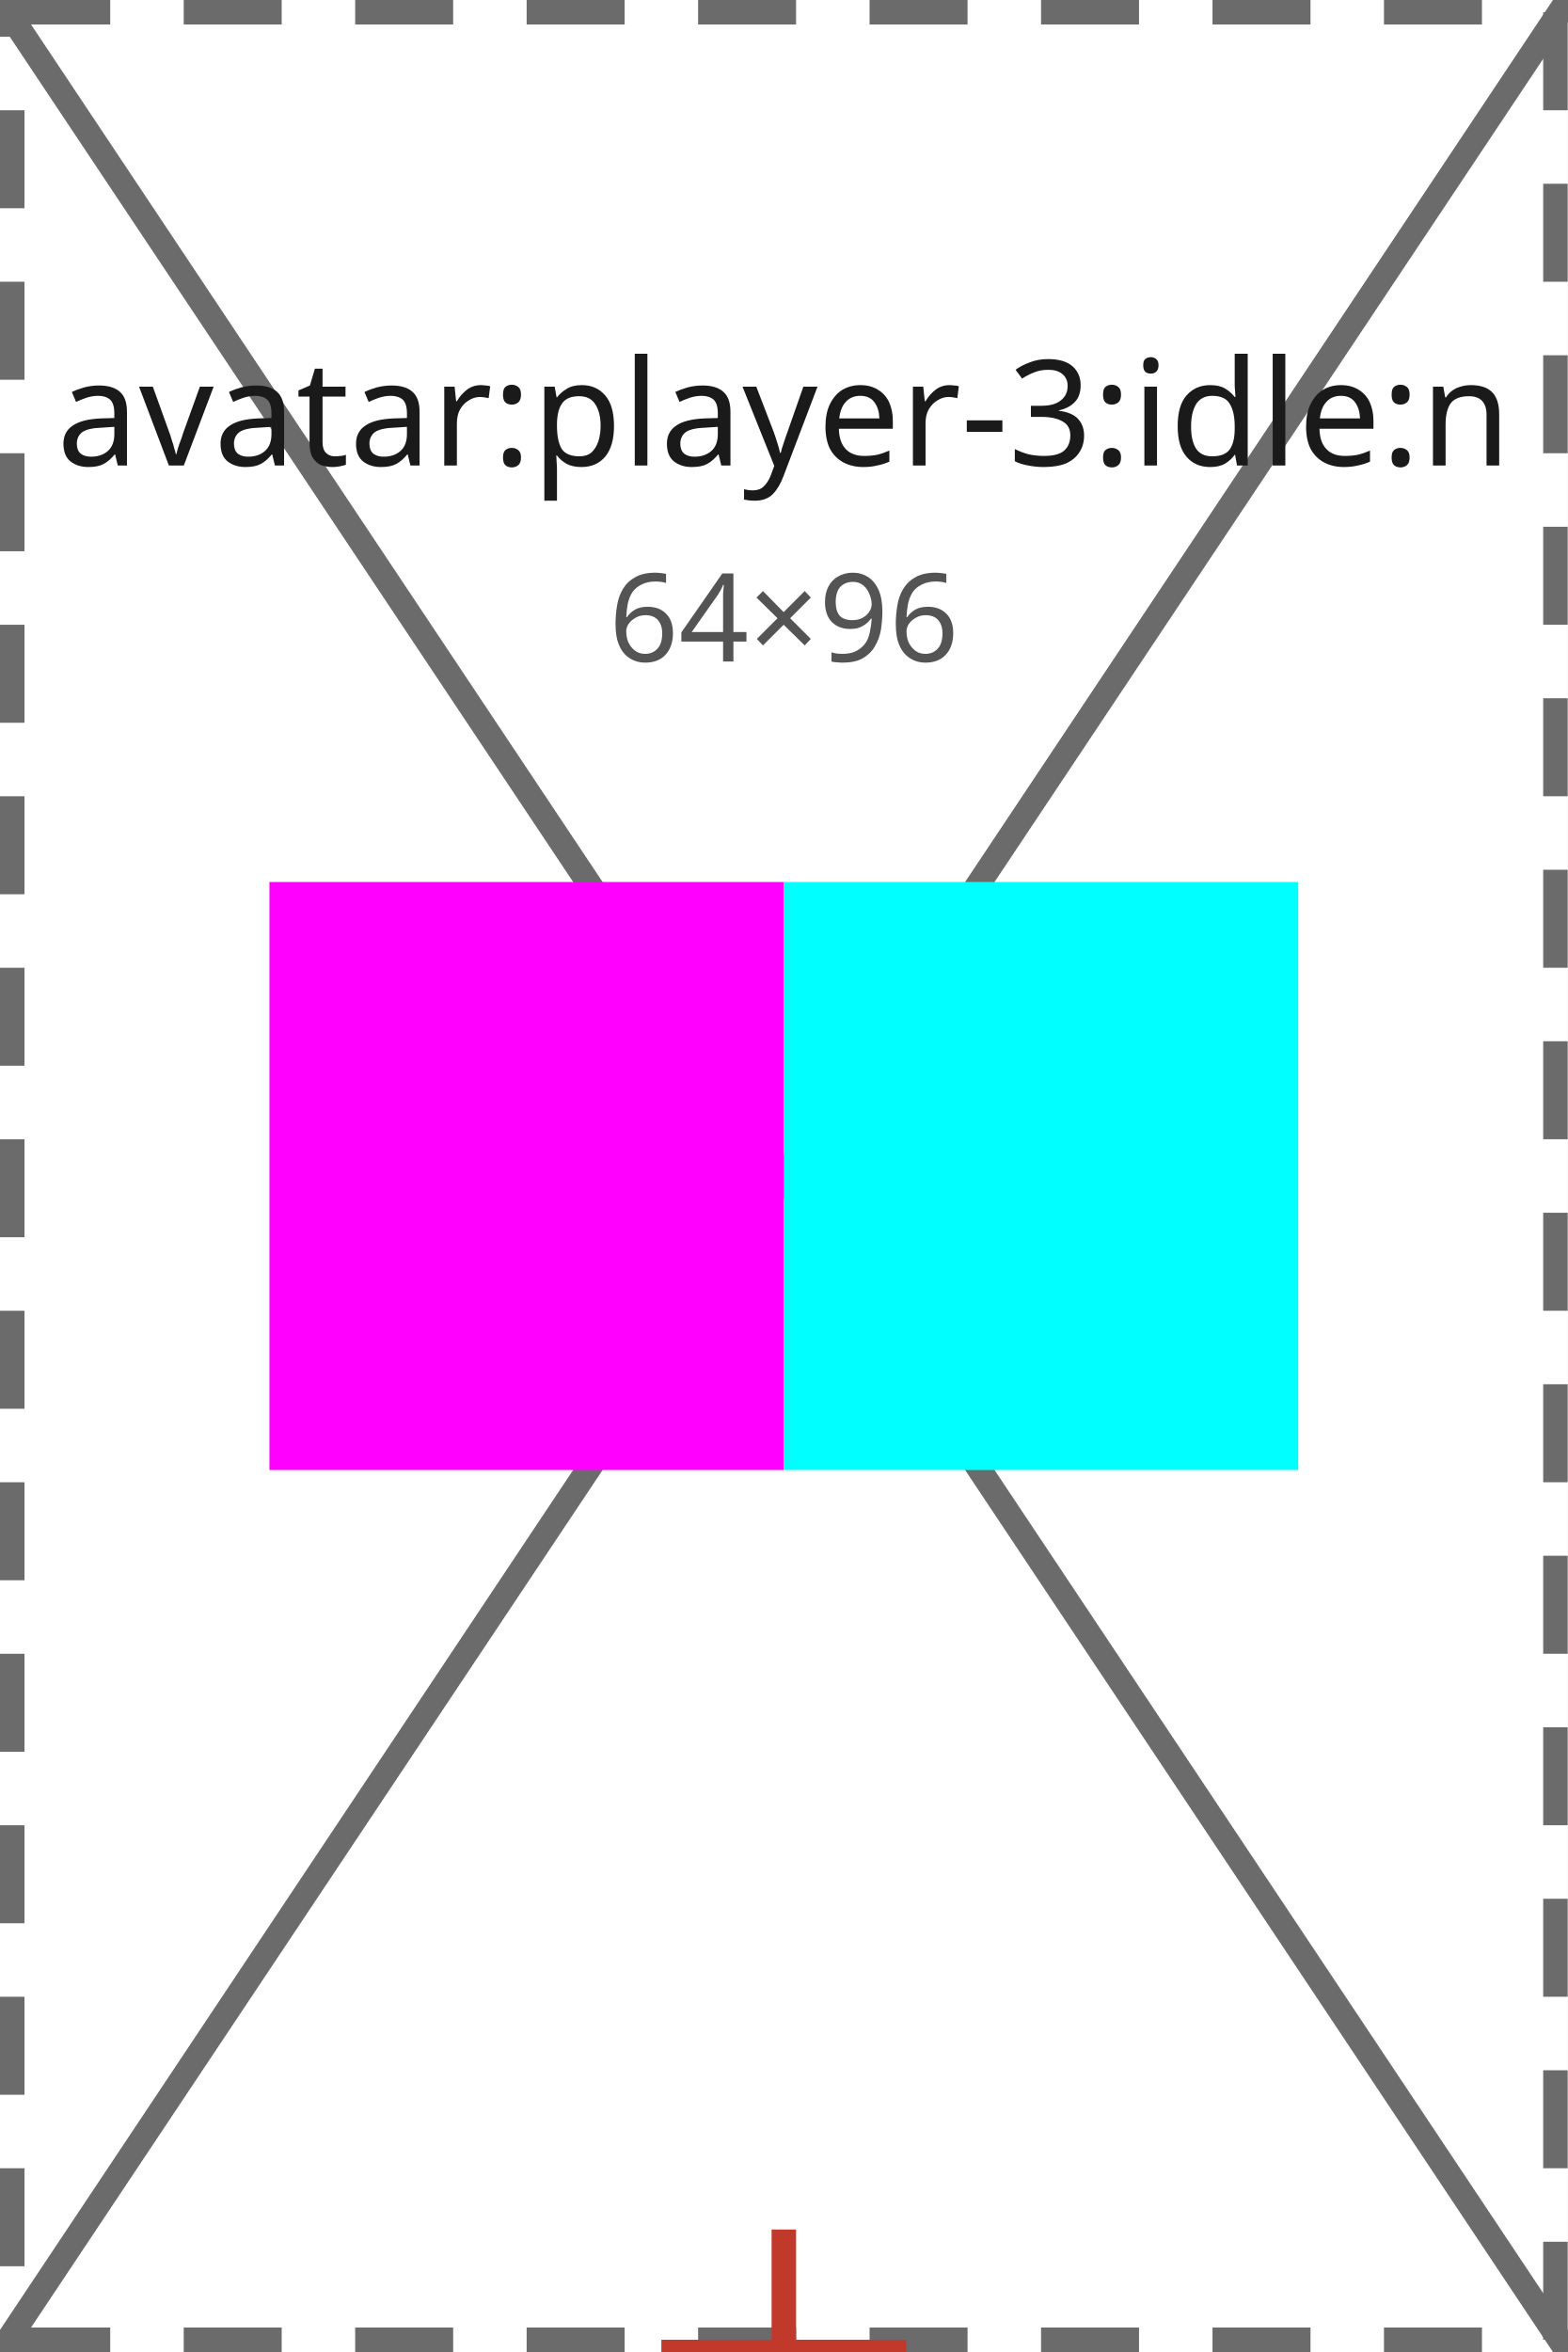
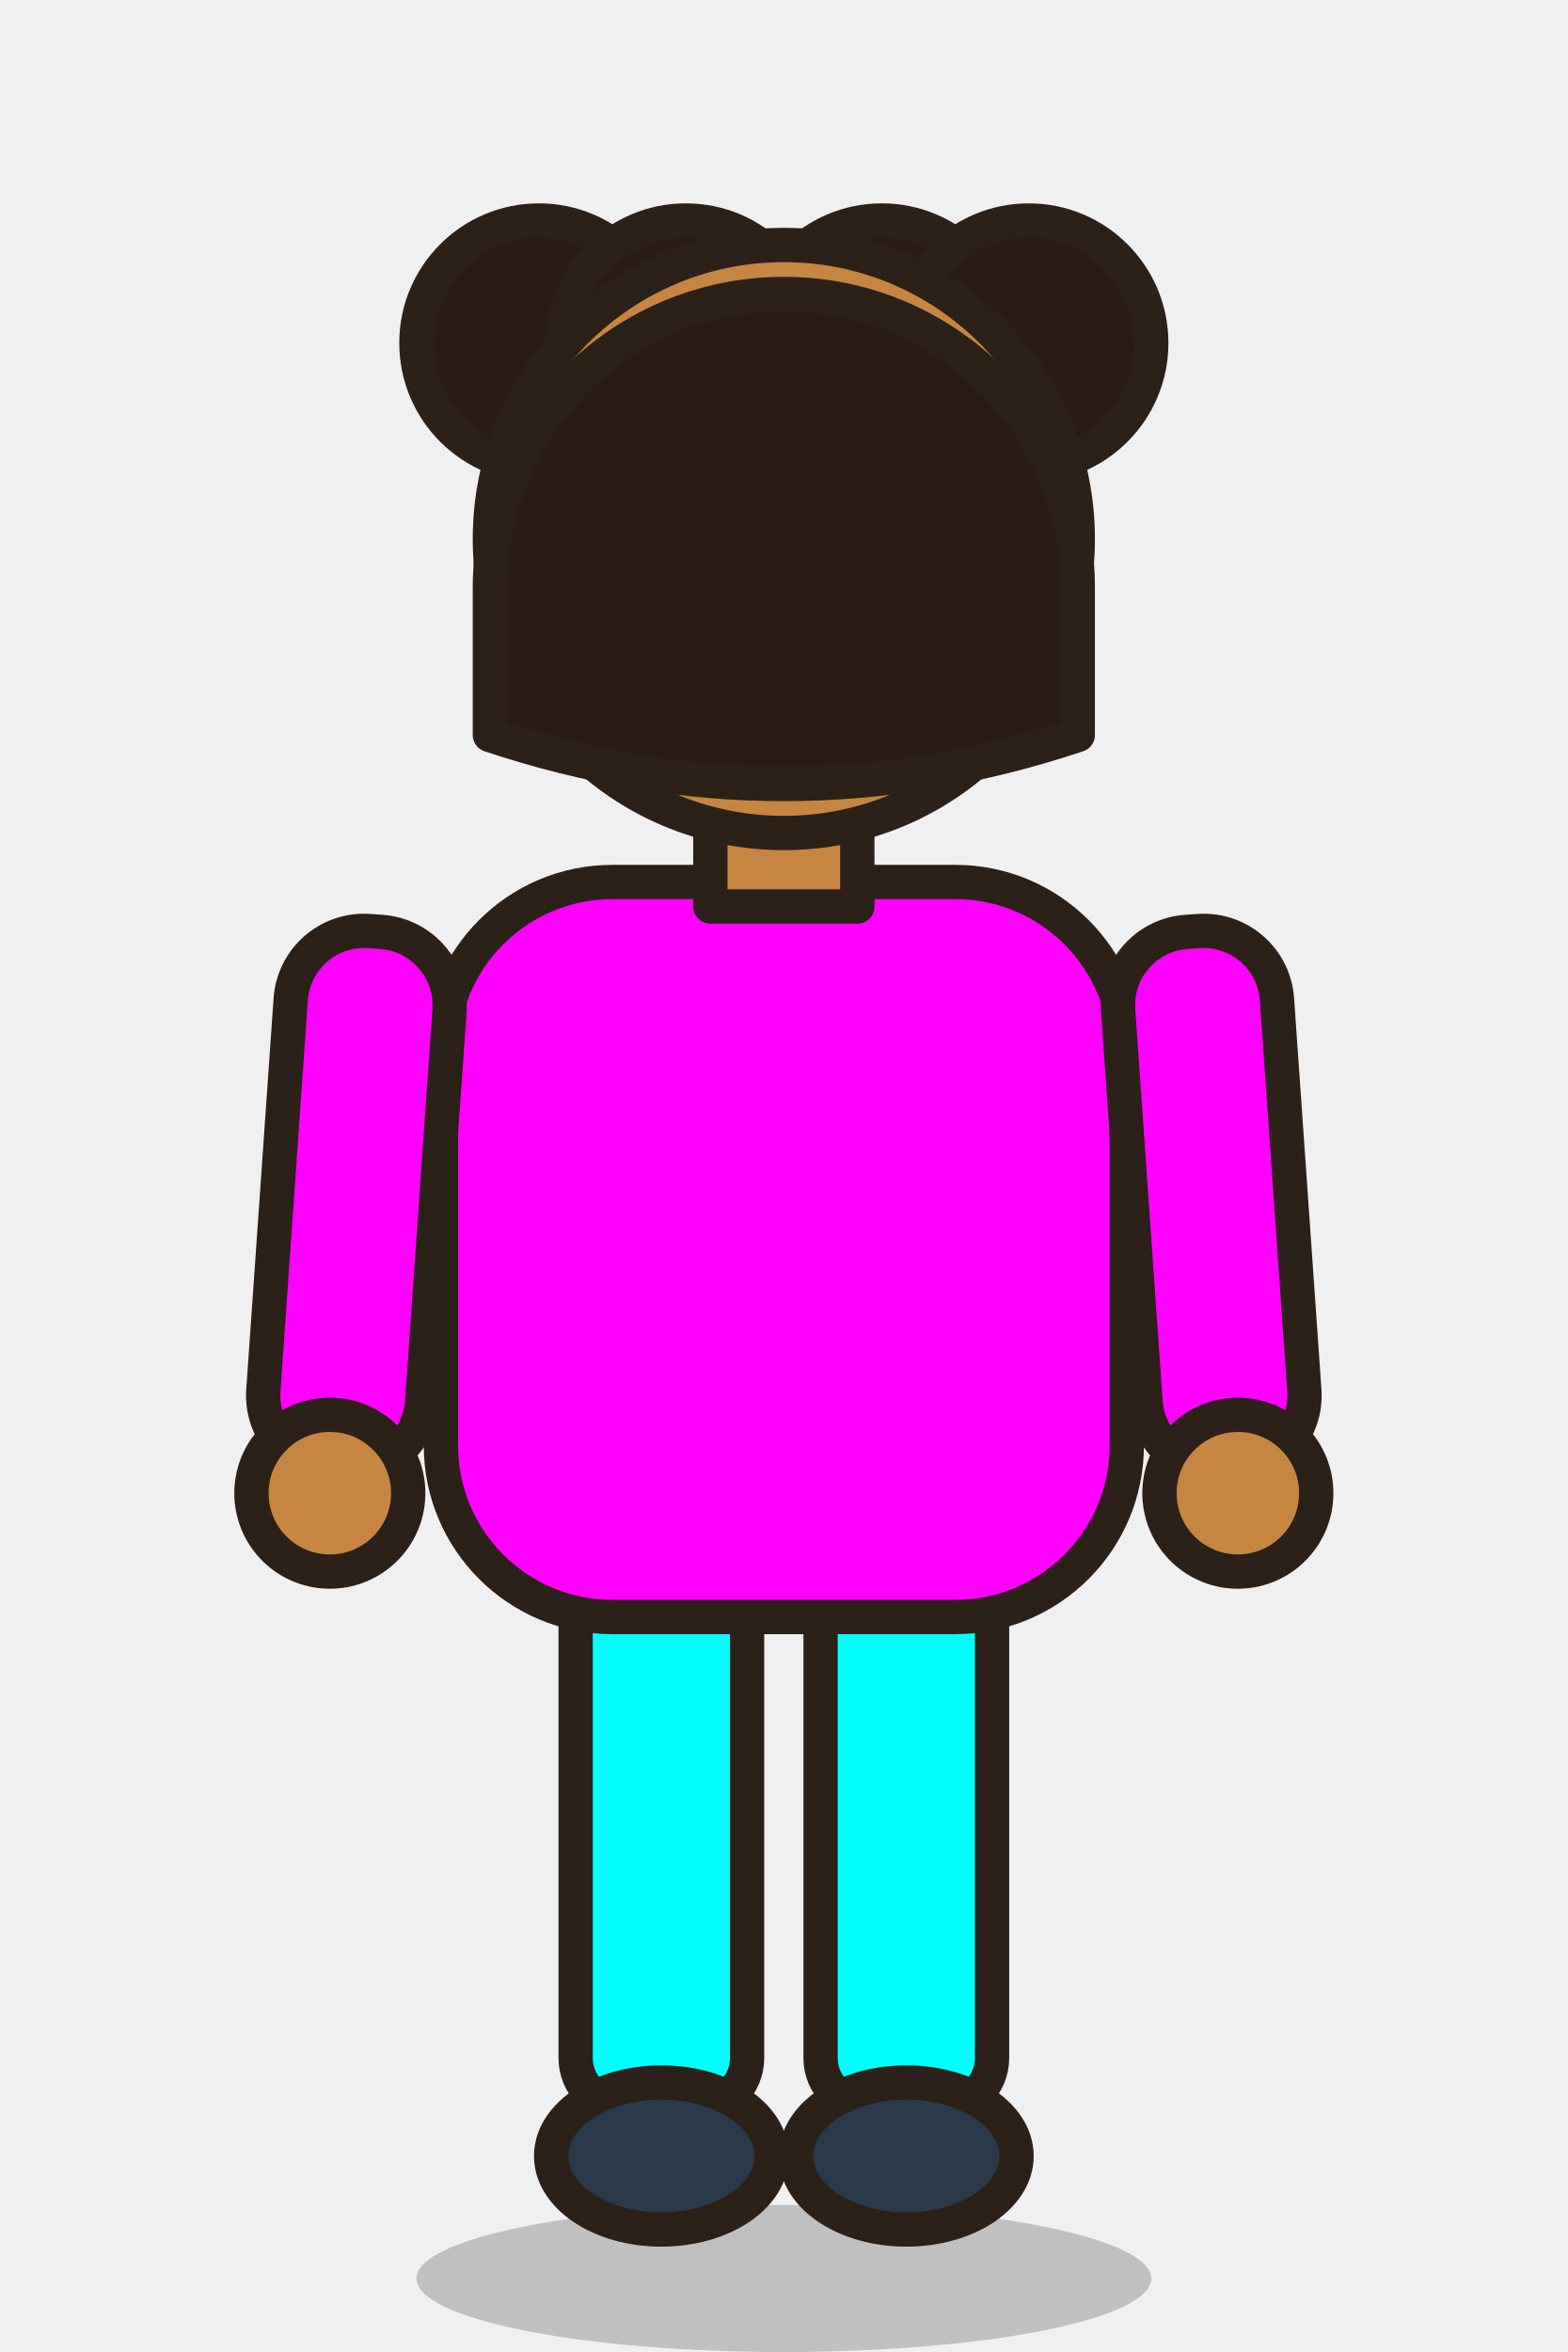
<svg xmlns="http://www.w3.org/2000/svg" viewBox="0 0 64 96" width="64" height="96">
-   <rect x="0" y="0" width="64" height="96" fill="#ffffff" />
-   <g fill="none" stroke="#6b6b6b" stroke-width="1">
-     <rect x="0.5" y="0.5" width="63" height="95" stroke-dasharray="4 3" />
-     <line x1="0" y1="0" x2="64" y2="96" />
-     <line x1="64" y1="0" x2="0" y2="96" />
+   <ellipse cx="32" cy="93" rx="15" ry="3" fill="#000000" opacity="0.2" />
+   <g>
+     <rect x="23.5" y="62" width="7" height="24" fill="#00FFFF" rx="2" stroke="#2b2118" stroke-width="1.4" stroke-linejoin="round" stroke-linecap="round" />
+     <ellipse cx="27" cy="88" rx="4.5" ry="3" fill="#2b3a4a" stroke="#2b2118" stroke-width="1.4" stroke-linejoin="round" stroke-linecap="round" />
  </g>
-   <rect x="11" y="36" width="21" height="24" fill="#FF00FF" />
-   <rect x="32" y="36" width="21" height="24" fill="#00FFFF" />
-   <g stroke="#c0392b" stroke-width="1">
-     <line x1="27" y1="96" x2="37" y2="96" />
-     <line x1="32" y1="91" x2="32" y2="101" />
+   <g>
+     <rect x="33.5" y="62" width="7" height="24" fill="#00FFFF" rx="2" stroke="#2b2118" stroke-width="1.4" stroke-linejoin="round" stroke-linecap="round" />
+     <ellipse cx="37" cy="88" rx="4.5" ry="3" fill="#2b3a4a" stroke="#2b2118" stroke-width="1.4" stroke-linejoin="round" stroke-linecap="round" />
  </g>
-   <text x="32" y="19" text-anchor="middle" font-family="sans-serif" font-size="6" fill="#1a1a1a">avatar:player-3:idle:n</text>
-   <text x="32" y="27" text-anchor="middle" font-family="sans-serif" font-size="5" fill="#545454">64×96</text>
+   <rect x="18" y="36" width="28" height="30" fill="#FF00FF" rx="7" stroke="#2b2118" stroke-width="1.4" stroke-linejoin="round" stroke-linecap="round" />
+   <g transform="rotate(4 15 39)">
+     <rect x="12" y="38" width="6.5" height="22" fill="#FF00FF" rx="3" stroke="#2b2118" stroke-width="1.4" stroke-linejoin="round" stroke-linecap="round" />
+     <circle cx="15" cy="61" r="3.2" fill="#c68642" stroke="#2b2118" stroke-width="1.4" stroke-linejoin="round" stroke-linecap="round" />
+   </g>
+   <g transform="rotate(-4 49 39)">
+     <rect x="45.5" y="38" width="6.5" height="22" fill="#FF00FF" rx="3" stroke="#2b2118" stroke-width="1.4" stroke-linejoin="round" stroke-linecap="round" />
+     <circle cx="49" cy="61" r="3.2" fill="#c68642" stroke="#2b2118" stroke-width="1.4" stroke-linejoin="round" stroke-linecap="round" />
+   </g>
+   <circle cx="22" cy="14" r="5" fill="#2a1c14" stroke="#2b2118" stroke-width="1.4" stroke-linejoin="round" stroke-linecap="round" />
+   <circle cx="28" cy="14" r="5" fill="#2a1c14" stroke="#2b2118" stroke-width="1.4" stroke-linejoin="round" stroke-linecap="round" />
+   <circle cx="36" cy="14" r="5" fill="#2a1c14" stroke="#2b2118" stroke-width="1.4" stroke-linejoin="round" stroke-linecap="round" />
+   <circle cx="42" cy="14" r="5" fill="#2a1c14" stroke="#2b2118" stroke-width="1.4" stroke-linejoin="round" stroke-linecap="round" />
+   <rect x="29" y="31" width="6" height="6" fill="#c68642" stroke="#2b2118" stroke-width="1.4" stroke-linejoin="round" stroke-linecap="round" />
+   <circle cx="32" cy="22" r="12" fill="#c68642" stroke="#2b2118" stroke-width="1.4" stroke-linejoin="round" stroke-linecap="round" />
+   <path d="M20 24 A12 12 0 0 1 44 24 L44 30 Q32 34 20 30 Z" fill="#2a1c14" stroke="#2b2118" stroke-width="1.4" stroke-linejoin="round" stroke-linecap="round" />
</svg>
